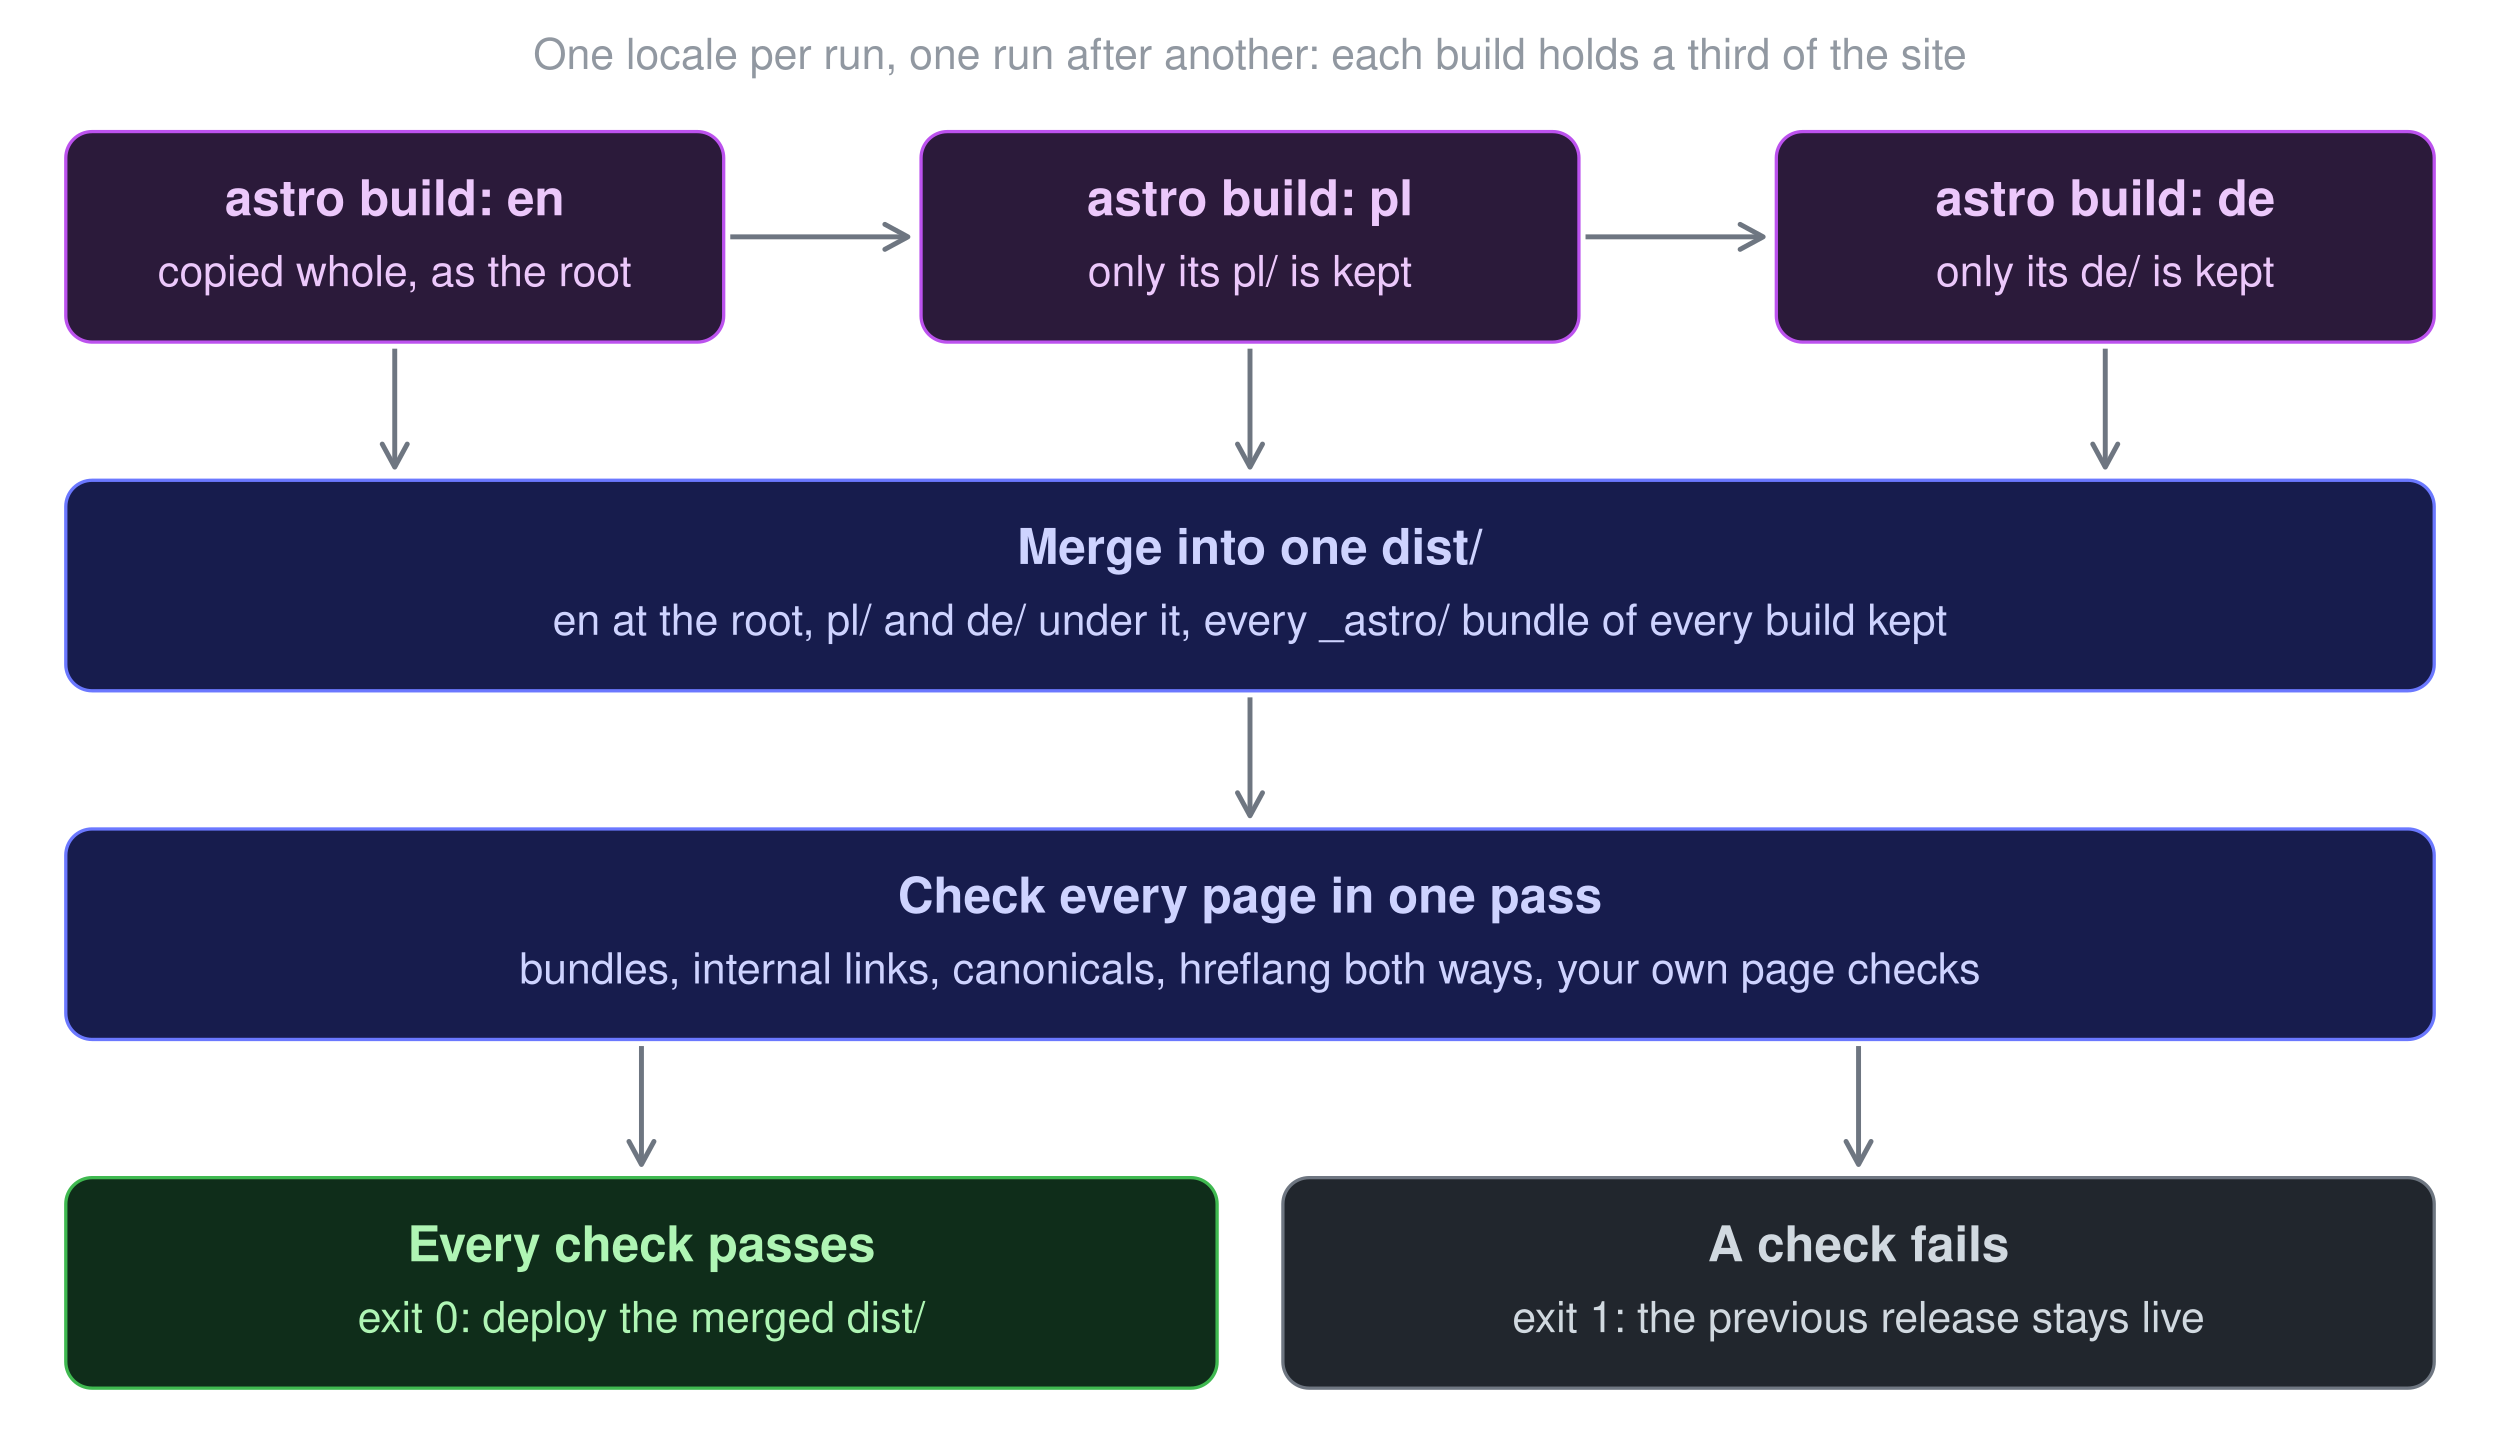
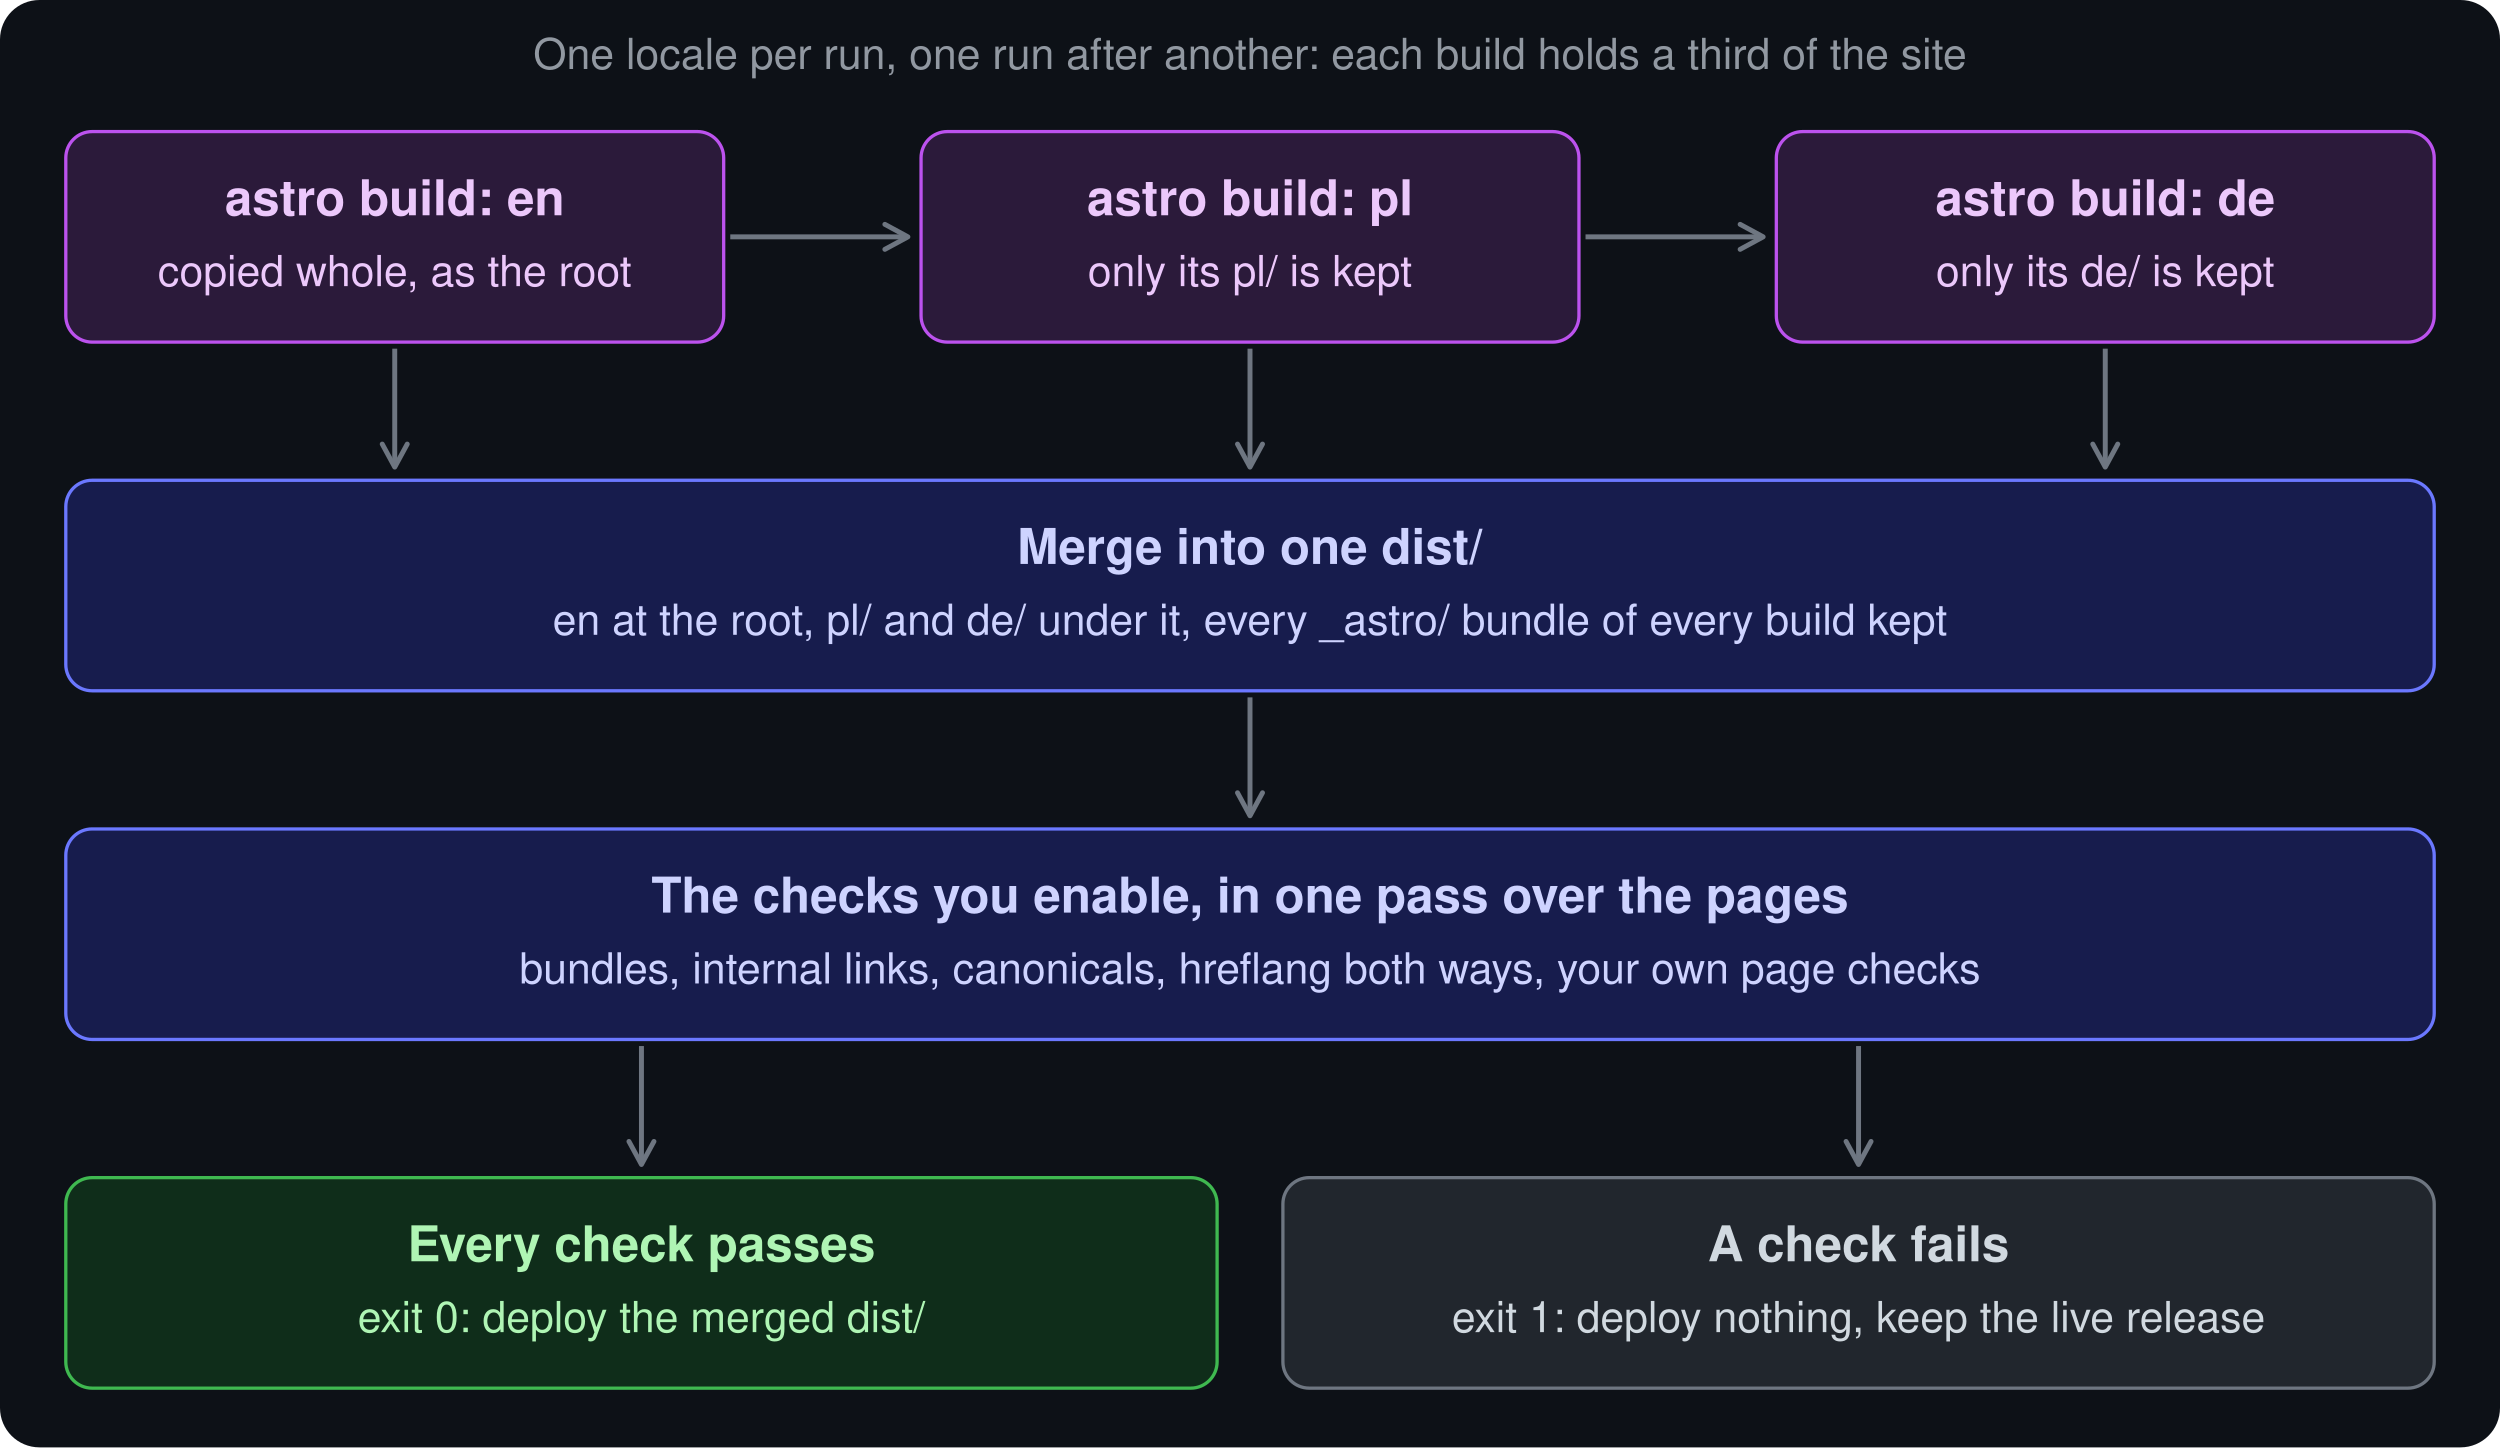
<svg xmlns="http://www.w3.org/2000/svg" width="760" height="440" viewBox="0 0 760 440" role="img" font-family="-apple-system, BlinkMacSystemFont, 'Segoe UI', Helvetica, Arial, sans-serif">
+   <rect width="760" height="440" rx="12" fill="#0d1117" />
  <text x="380" y="18" font-size="13" font-weight="400" fill="#9198a1" text-anchor="middle" dominant-baseline="central">One locale per run, one run after another: each build holds a third of the site</text>
  <rect x="20" y="40" width="200" height="64" rx="8" fill="#2b1a3a" stroke="#bc52ee" stroke-width="1" />
  <text x="120" y="62" font-size="15" font-weight="600" fill="#ecc8fb" text-anchor="middle" dominant-baseline="central">astro build: en</text>
  <text x="120" y="84" font-size="13" font-weight="400" fill="#ecc8fb" text-anchor="middle" dominant-baseline="central">copied whole, as the root</text>
  <rect x="280" y="40" width="200" height="64" rx="8" fill="#2b1a3a" stroke="#bc52ee" stroke-width="1" />
  <text x="380" y="62" font-size="15" font-weight="600" fill="#ecc8fb" text-anchor="middle" dominant-baseline="central">astro build: pl</text>
  <text x="380" y="84" font-size="13" font-weight="400" fill="#ecc8fb" text-anchor="middle" dominant-baseline="central">only its pl/ is kept</text>
  <rect x="540" y="40" width="200" height="64" rx="8" fill="#2b1a3a" stroke="#bc52ee" stroke-width="1" />
  <text x="640" y="62" font-size="15" font-weight="600" fill="#ecc8fb" text-anchor="middle" dominant-baseline="central">astro build: de</text>
  <text x="640" y="84" font-size="13" font-weight="400" fill="#ecc8fb" text-anchor="middle" dominant-baseline="central">only its de/ is kept</text>
  <line x1="222" y1="72" x2="276" y2="72" stroke="#6e7681" stroke-width="1.5" />
  <path d="M269.0 75.8 L276 72 L269.0 68.2" fill="none" stroke="#6e7681" stroke-width="1.5" stroke-linecap="round" stroke-linejoin="round" />
  <line x1="482" y1="72" x2="536" y2="72" stroke="#6e7681" stroke-width="1.5" />
  <path d="M529.0 75.8 L536 72 L529.0 68.2" fill="none" stroke="#6e7681" stroke-width="1.5" stroke-linecap="round" stroke-linejoin="round" />
  <line x1="120" y1="106" x2="120" y2="142" stroke="#6e7681" stroke-width="1.5" />
  <path d="M116.2 135.0 L120 142 L123.8 135.0" fill="none" stroke="#6e7681" stroke-width="1.5" stroke-linecap="round" stroke-linejoin="round" />
  <line x1="380" y1="106" x2="380" y2="142" stroke="#6e7681" stroke-width="1.5" />
  <path d="M376.2 135.0 L380 142 L383.8 135.0" fill="none" stroke="#6e7681" stroke-width="1.5" stroke-linecap="round" stroke-linejoin="round" />
  <line x1="640" y1="106" x2="640" y2="142" stroke="#6e7681" stroke-width="1.5" />
  <path d="M636.2 135.0 L640 142 L643.8 135.0" fill="none" stroke="#6e7681" stroke-width="1.5" stroke-linecap="round" stroke-linejoin="round" />
  <rect x="20" y="146" width="720" height="64" rx="8" fill="#171c4d" stroke="#6b78ff" stroke-width="1" />
  <text x="380" y="168" font-size="15" font-weight="600" fill="#ced3ff" text-anchor="middle" dominant-baseline="central">Merge into one dist/</text>
  <text x="380" y="190" font-size="13" font-weight="400" fill="#ced3ff" text-anchor="middle" dominant-baseline="central">en at the root, pl/ and de/ under it, every _astro/ bundle of every build kept</text>
  <line x1="380" y1="212" x2="380" y2="248" stroke="#6e7681" stroke-width="1.5" />
  <path d="M376.2 241.0 L380 248 L383.8 241.0" fill="none" stroke="#6e7681" stroke-width="1.5" stroke-linecap="round" stroke-linejoin="round" />
  <rect x="20" y="252" width="720" height="64" rx="8" fill="#171c4d" stroke="#6b78ff" stroke-width="1" />
-   <text x="380" y="274" font-size="15" font-weight="600" fill="#ced3ff" text-anchor="middle" dominant-baseline="central">Check every page in one pass</text>
+   <text x="380" y="274" font-size="15" font-weight="600" fill="#ced3ff" text-anchor="middle" dominant-baseline="central">The checks you enable, in one pass over the pages</text>
  <text x="380" y="296" font-size="13" font-weight="400" fill="#ced3ff" text-anchor="middle" dominant-baseline="central">bundles, internal links, canonicals, hreflang both ways, your own page checks</text>
  <line x1="195" y1="318" x2="195" y2="354" stroke="#6e7681" stroke-width="1.5" />
  <path d="M191.2 347.0 L195 354 L198.8 347.0" fill="none" stroke="#6e7681" stroke-width="1.5" stroke-linecap="round" stroke-linejoin="round" />
  <line x1="565" y1="318" x2="565" y2="354" stroke="#6e7681" stroke-width="1.5" />
  <path d="M561.2 347.0 L565 354 L568.8 347.0" fill="none" stroke="#6e7681" stroke-width="1.5" stroke-linecap="round" stroke-linejoin="round" />
  <rect x="20" y="358" width="350" height="64" rx="8" fill="#0f2d1a" stroke="#3fb950" stroke-width="1" />
  <text x="195" y="380" font-size="15" font-weight="600" fill="#aff5b4" text-anchor="middle" dominant-baseline="central">Every check passes</text>
  <text x="195" y="402" font-size="13" font-weight="400" fill="#aff5b4" text-anchor="middle" dominant-baseline="central">exit 0: deploy the merged dist/</text>
  <rect x="390" y="358" width="350" height="64" rx="8" fill="#21262d" stroke="#6e7681" stroke-width="1" />
  <text x="565" y="380" font-size="15" font-weight="600" fill="#d1d9e0" text-anchor="middle" dominant-baseline="central">A check fails</text>
-   <text x="565" y="402" font-size="13" font-weight="400" fill="#d1d9e0" text-anchor="middle" dominant-baseline="central">exit 1: the previous release stays live</text>
+   <text x="565" y="402" font-size="13" font-weight="400" fill="#d1d9e0" text-anchor="middle" dominant-baseline="central">exit 1: deploy nothing, keep the live release</text>
</svg>
